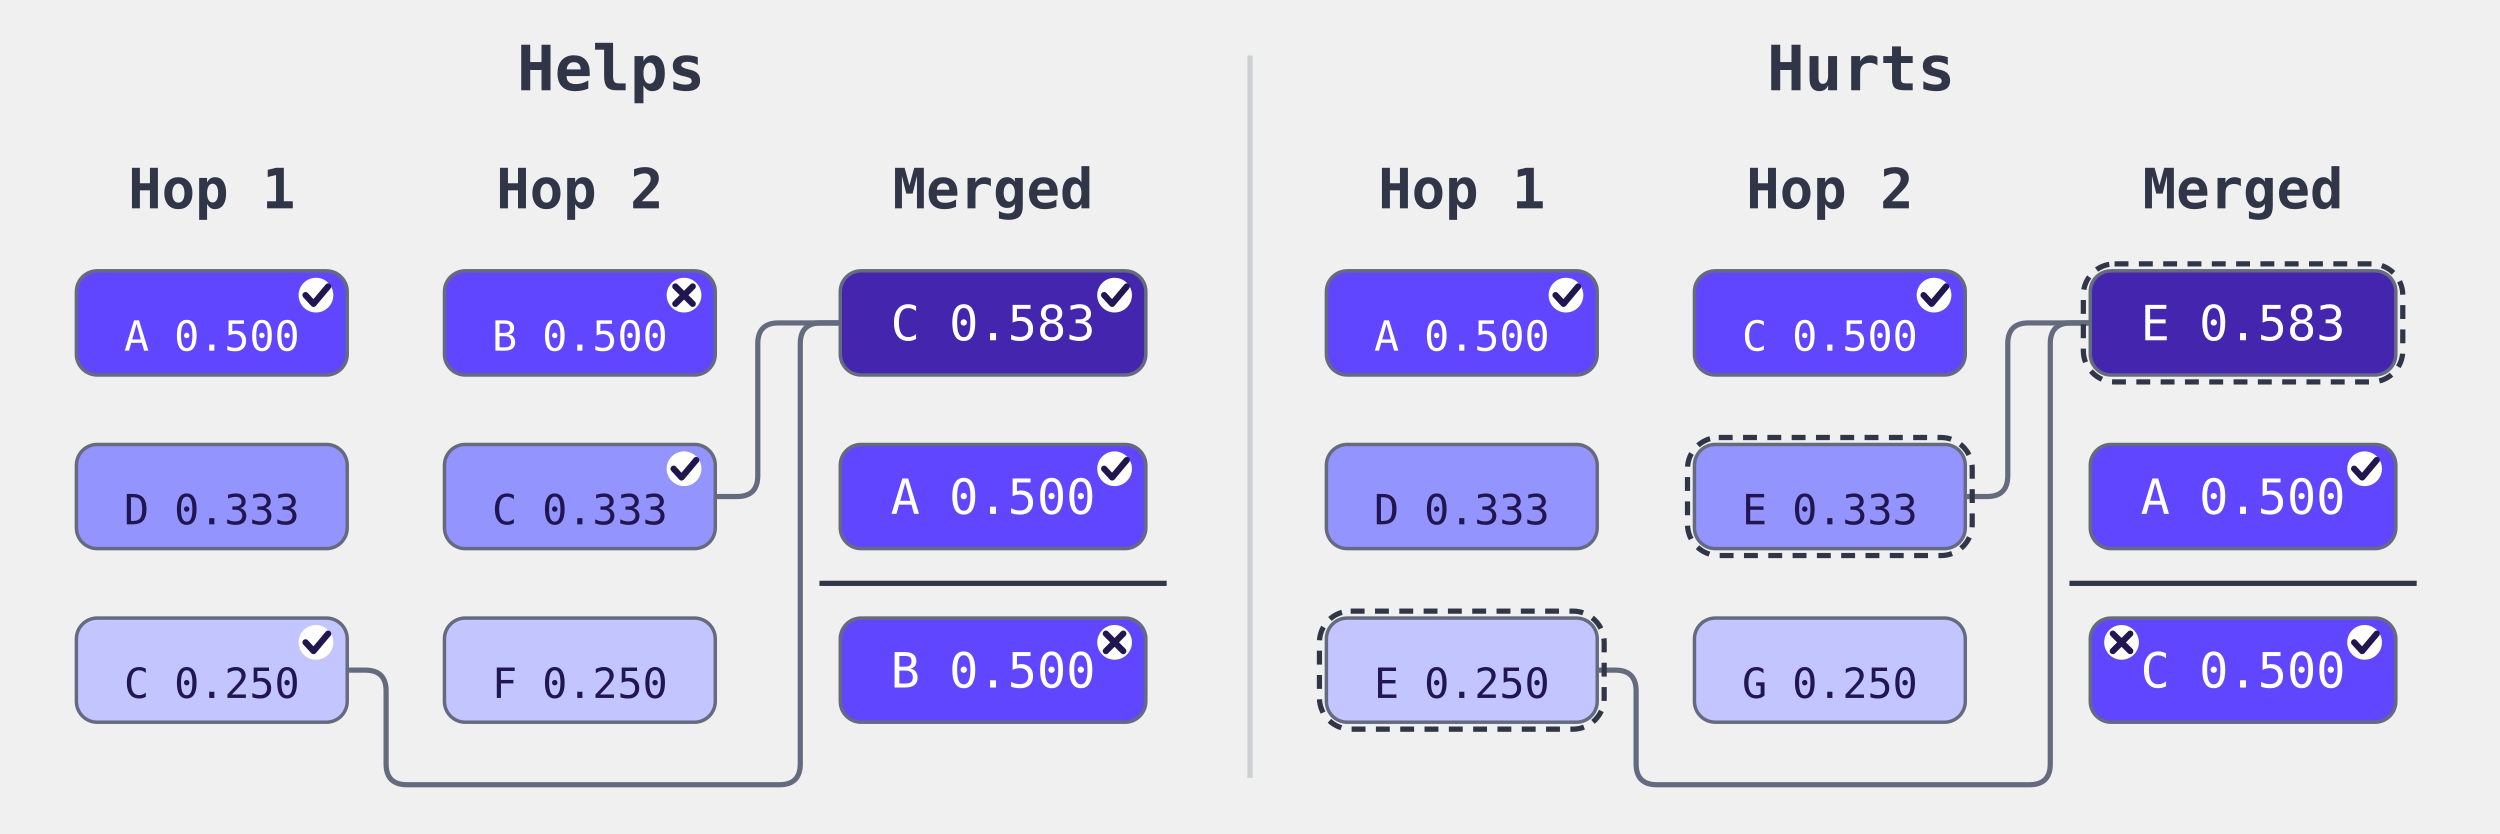
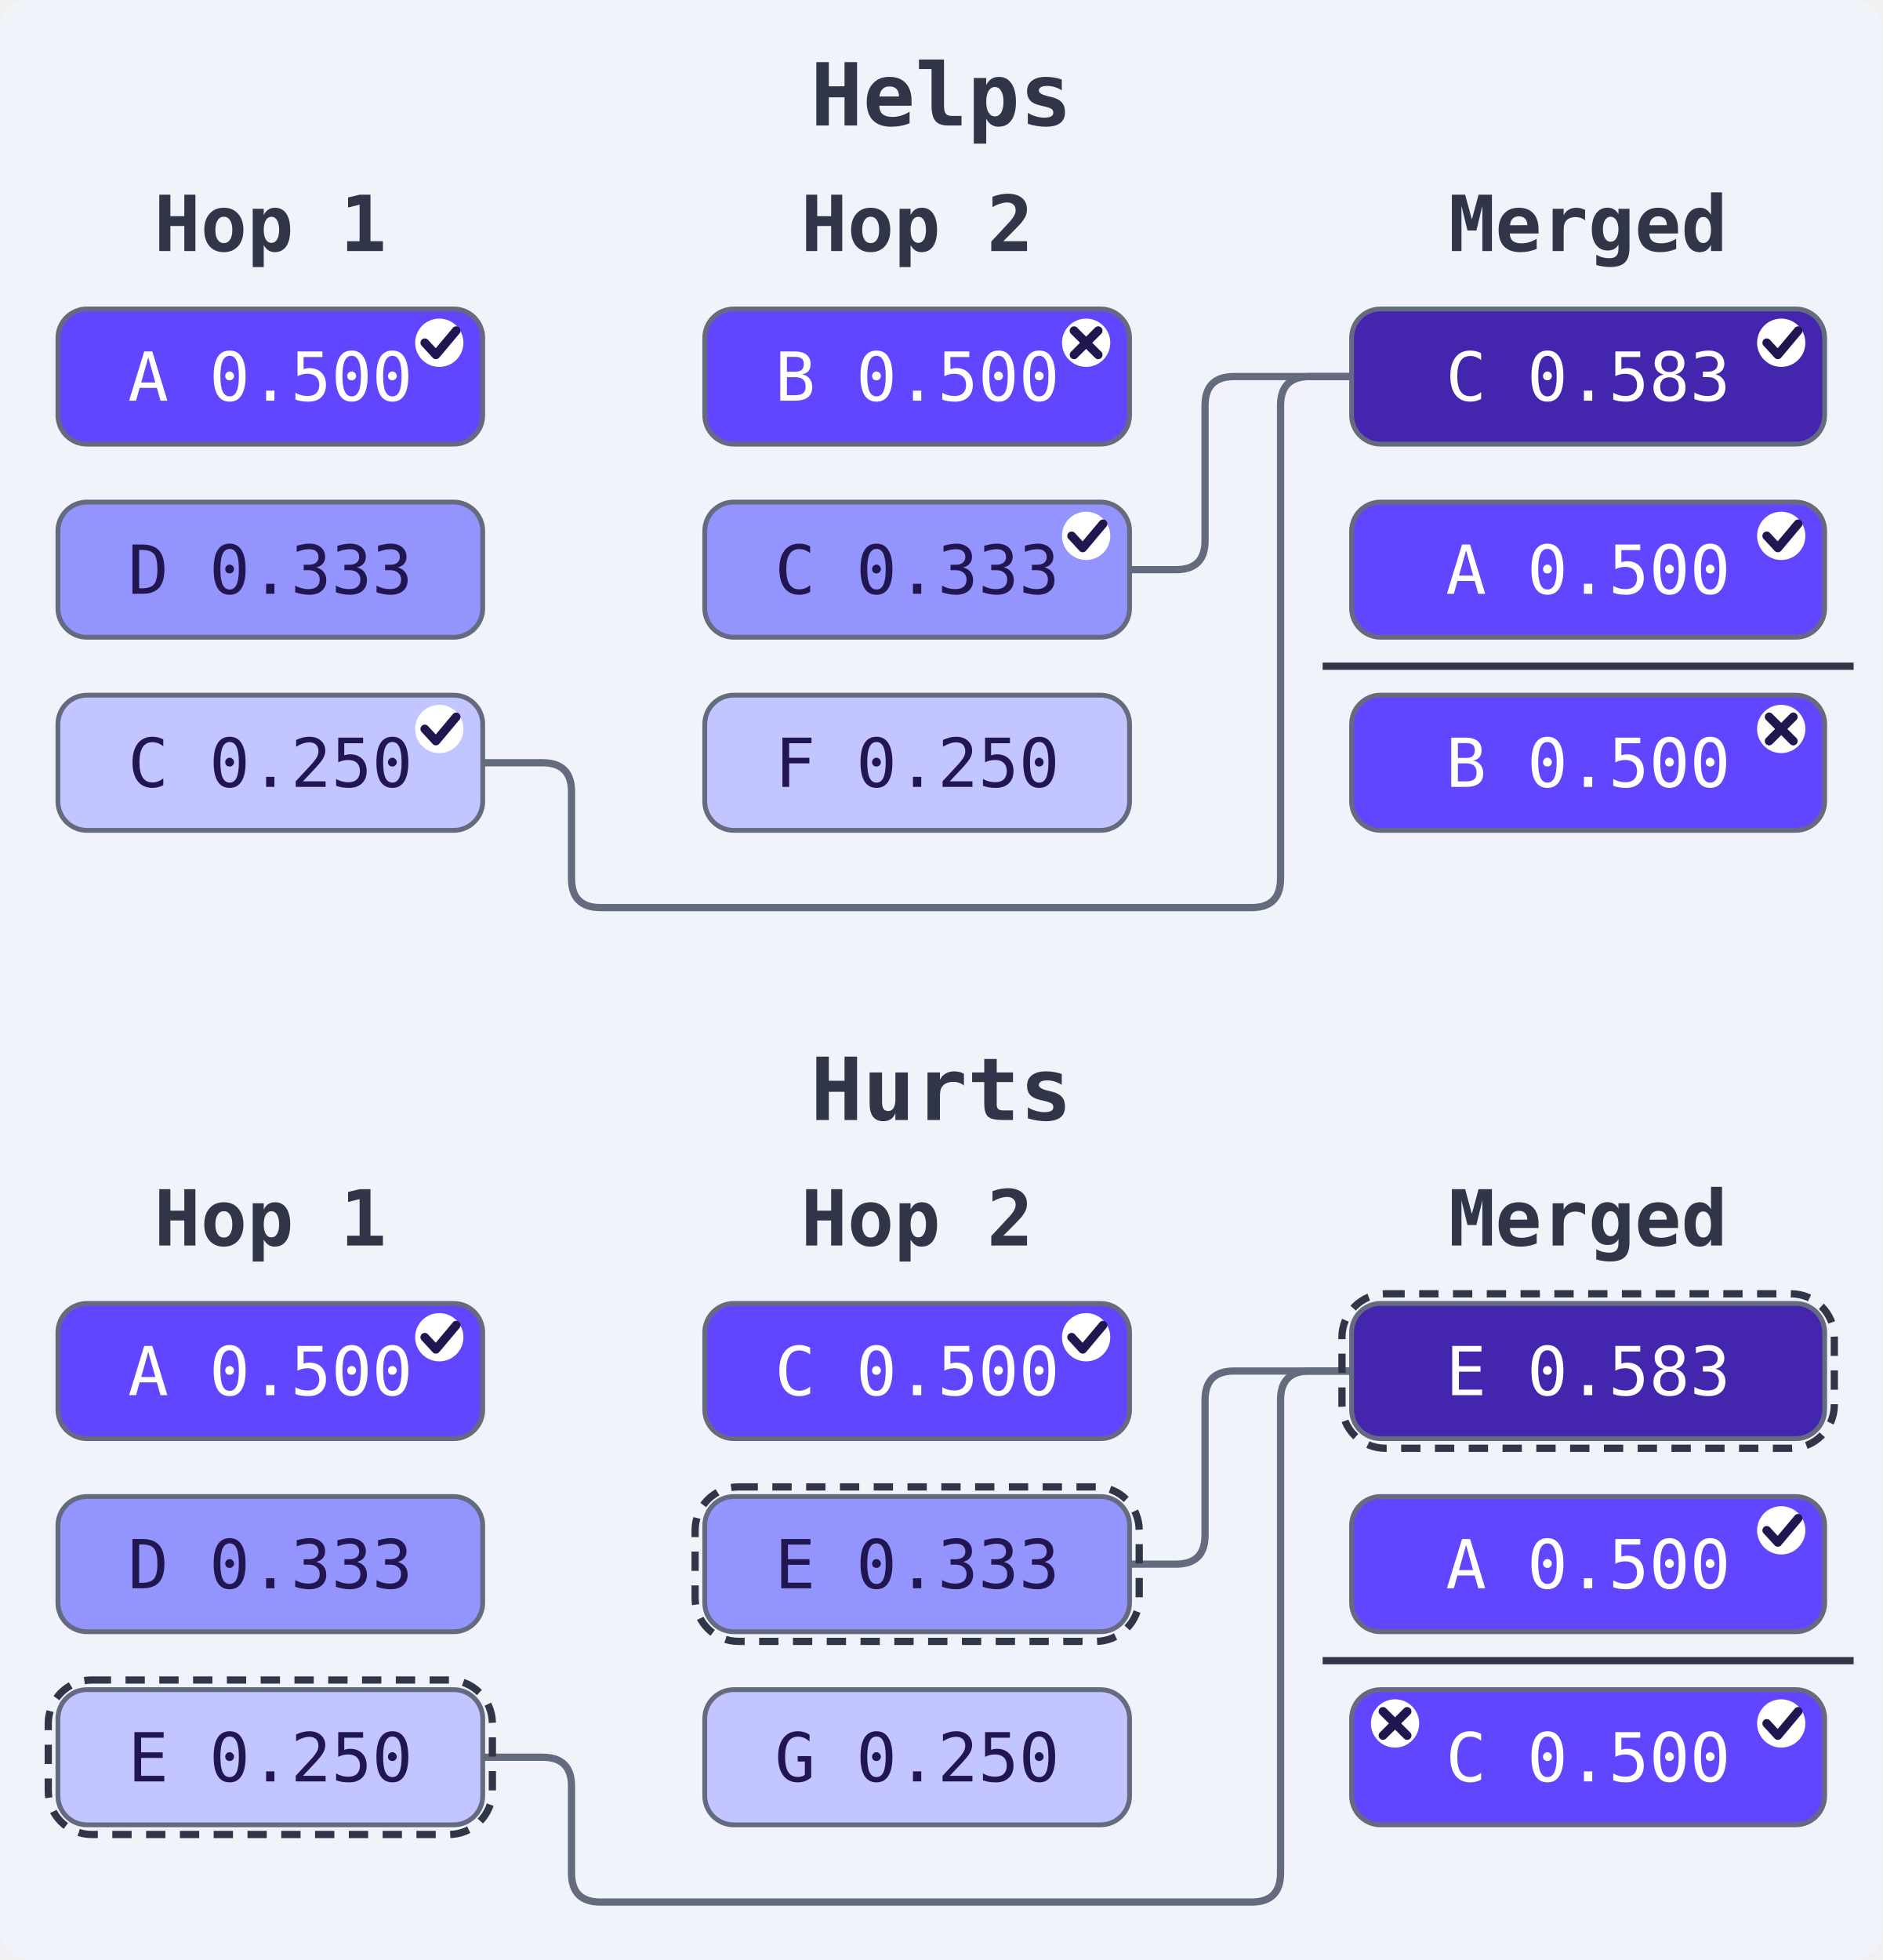
- <svg xmlns="http://www.w3.org/2000/svg" width="720" height="240" viewBox="0 0 720 240">
+ <svg xmlns="http://www.w3.org/2000/svg" width="390" height="406" viewBox="0 0 390 406">
+   <rect width="390" height="406" rx="6" fill="#f0f3fa" />
  <style>
    text { font-family: 'Geist Mono', 'SFMono-Regular', Consolas, monospace; font-size: 16px; font-weight: 600; fill: #303547; text-anchor: middle; }
    .tile-label { font-family: 'Geist Mono', 'SFMono-Regular', Consolas, monospace; font-weight: 500; }
    .panel-title { font-size: 18px; }
    .connector { fill: none; stroke: #656b7f; stroke-width: 1.5; stroke-linecap: round; stroke-linejoin: round; }
    .cutoff { stroke: #303547; stroke-width: 1.5; }
    .vague { fill: none; stroke: #303547; stroke-width: 1.5; stroke-dasharray: 4 3; }
  </style>
-   <path class="cutoff" d="M360 16V224" opacity="0.18" />
  <g id="helps" transform="translate(0 0)">
-     <text class="panel-title" x="176" y="26">Helps</text>
-     <text x="61" y="60">Hop 1</text>
-     <text x="167" y="60">Hop 2</text>
-     <text x="286" y="60">Merged</text>
-     <path class="connector" d="M100 193H105.2Q111.2 193 111.2 199V220Q111.2 226 117.2 226H224.48Q230.48 226 230.48 220V99Q230.48 93 236.48 93H242" />
-     <path class="connector" d="M206 143H212.24Q218.24 143 218.24 137V99Q218.24 93 224.24 93H242" />
-     <path class="cutoff" d="M236 168H336" />
-     <g id="helps-hop1-1" transform="translate(22 78)">
-       <rect width="78" height="30" rx="6" stroke="#656b7f" stroke-width="1" fill="#6047ff" />
-       <text class="tile-label" x="39" y="23" style="font-size:12px;fill:#ffffff">A 0.500</text>
-       <g transform="translate(69 7)">
-         <circle r="5" fill="#ffffff" />
-         <path d="M-3 0L-0.7 2.5L3.5-2.5" fill="none" stroke="#211650" stroke-width="1.8" stroke-linecap="round" stroke-linejoin="round" />
-       </g>
-     </g>
-     <g id="helps-hop1-2" transform="translate(22 128)">
-       <rect width="78" height="30" rx="6" stroke="#656b7f" stroke-width="1" fill="#9494ff" />
-       <text class="tile-label" x="39" y="23" style="font-size:12px;fill:#211650">D 0.333</text>
-     </g>
-     <g id="helps-hop1-3" transform="translate(22 178)">
-       <rect width="78" height="30" rx="6" stroke="#656b7f" stroke-width="1" fill="#c2c5ff" />
-       <text class="tile-label" x="39" y="23" style="font-size:12px;fill:#211650">C 0.250</text>
-       <g transform="translate(69 7)">
-         <circle r="5" fill="#ffffff" />
-         <path d="M-3 0L-0.7 2.5L3.5-2.5" fill="none" stroke="#211650" stroke-width="1.8" stroke-linecap="round" stroke-linejoin="round" />
-       </g>
-     </g>
-     <g id="helps-hop2-1" transform="translate(128 78)">
-       <rect width="78" height="30" rx="6" stroke="#656b7f" stroke-width="1" fill="#6047ff" />
-       <text class="tile-label" x="39" y="23" style="font-size:12px;fill:#ffffff">B 0.500</text>
-       <g transform="translate(69 7)">
-         <circle r="5" fill="#ffffff" />
-         <path d="M-2.5-2.5L2.5 2.5M-2.5 2.5L2.5-2.5" fill="none" stroke="#211650" stroke-width="1.8" stroke-linecap="round" stroke-linejoin="round" />
-       </g>
-     </g>
-     <g id="helps-hop2-2" transform="translate(128 128)">
-       <rect width="78" height="30" rx="6" stroke="#656b7f" stroke-width="1" fill="#9494ff" />
-       <text class="tile-label" x="39" y="23" style="font-size:12px;fill:#211650">C 0.333</text>
-       <g transform="translate(69 7)">
-         <circle r="5" fill="#ffffff" />
-         <path d="M-3 0L-0.7 2.5L3.5-2.5" fill="none" stroke="#211650" stroke-width="1.8" stroke-linecap="round" stroke-linejoin="round" />
-       </g>
-     </g>
-     <g id="helps-hop2-3" transform="translate(128 178)">
-       <rect width="78" height="30" rx="6" stroke="#656b7f" stroke-width="1" fill="#c2c5ff" />
-       <text class="tile-label" x="39" y="23" style="font-size:12px;fill:#211650">F 0.250</text>
-     </g>
-     <g id="helps-merged-1" transform="translate(242 78)">
-       <rect width="88" height="30" rx="6" stroke="#656b7f" stroke-width="1" fill="#4325ae" />
-       <text class="tile-label" x="44" y="20" style="font-size:14px;fill:#ffffff">C 0.583</text>
+     <text class="panel-title" x="195" y="26">Helps</text>
+     <text x="56" y="52">Hop 1</text>
+     <text x="190" y="52">Hop 2</text>
+     <text x="329" y="52">Merged</text>
+     <path class="connector" d="M100 158H112.4Q118.4 158 118.4 164V182Q118.4 188 124.4 188H259.28Q265.28 188 265.28 182V84Q265.28 78 271.28 78H280" />
+     <path class="connector" d="M234 118H243.64Q249.64 118 249.64 112V84Q249.64 78 255.64 78H280" />
+     <path class="cutoff" d="M274 138H384" />
+     <g id="helps-hop1-1" transform="translate(12 64)">
+       <rect width="88" height="28" rx="6" stroke="#656b7f" stroke-width="1" fill="#6047ff" />
+       <text class="tile-label" x="44" y="19" style="font-size:14px;fill:#ffffff">A 0.500</text>
      <g transform="translate(79 7)">
        <circle r="5" fill="#ffffff" />
        <path d="M-3 0L-0.7 2.5L3.5-2.5" fill="none" stroke="#211650" stroke-width="1.8" stroke-linecap="round" stroke-linejoin="round" />
      </g>
    </g>
-     <g id="helps-merged-2" transform="translate(242 128)">
-       <rect width="88" height="30" rx="6" stroke="#656b7f" stroke-width="1" fill="#6047ff" />
-       <text class="tile-label" x="44" y="20" style="font-size:14px;fill:#ffffff">A 0.500</text>
+     <g id="helps-hop1-2" transform="translate(12 104)">
+       <rect width="88" height="28" rx="6" stroke="#656b7f" stroke-width="1" fill="#9494ff" />
+       <text class="tile-label" x="44" y="19" style="font-size:14px;fill:#211650">D 0.333</text>
+     </g>
+     <g id="helps-hop1-3" transform="translate(12 144)">
+       <rect width="88" height="28" rx="6" stroke="#656b7f" stroke-width="1" fill="#c2c5ff" />
+       <text class="tile-label" x="44" y="19" style="font-size:14px;fill:#211650">C 0.250</text>
      <g transform="translate(79 7)">
        <circle r="5" fill="#ffffff" />
        <path d="M-3 0L-0.7 2.5L3.5-2.5" fill="none" stroke="#211650" stroke-width="1.8" stroke-linecap="round" stroke-linejoin="round" />
      </g>
    </g>
-     <g id="helps-merged-3" transform="translate(242 178)">
-       <rect width="88" height="30" rx="6" stroke="#656b7f" stroke-width="1" fill="#6047ff" />
-       <text class="tile-label" x="44" y="20" style="font-size:14px;fill:#ffffff">B 0.500</text>
+     <g id="helps-hop2-1" transform="translate(146 64)">
+       <rect width="88" height="28" rx="6" stroke="#656b7f" stroke-width="1" fill="#6047ff" />
+       <text class="tile-label" x="44" y="19" style="font-size:14px;fill:#ffffff">B 0.500</text>
      <g transform="translate(79 7)">
        <circle r="5" fill="#ffffff" />
        <path d="M-2.5-2.5L2.5 2.5M-2.5 2.5L2.5-2.5" fill="none" stroke="#211650" stroke-width="1.8" stroke-linecap="round" stroke-linejoin="round" />
      </g>
    </g>
-   </g>
-   <g id="hurts" transform="translate(360 0)">
-     <text class="panel-title" x="176" y="26">Hurts</text>
-     <text x="61" y="60">Hop 1</text>
-     <text x="167" y="60">Hop 2</text>
-     <text x="286" y="60">Merged</text>
-     <path class="connector" d="M100 193H105.2Q111.2 193 111.2 199V220Q111.2 226 117.2 226H224.48Q230.48 226 230.48 220V99Q230.48 93 236.48 93H242" />
-     <path class="connector" d="M206 143H212.24Q218.24 143 218.24 137V99Q218.24 93 224.24 93H242" />
-     <path class="cutoff" d="M236 168H336" />
-     <g id="hurts-hop1-1" transform="translate(22 78)">
-       <rect width="78" height="30" rx="6" stroke="#656b7f" stroke-width="1" fill="#6047ff" />
-       <text class="tile-label" x="39" y="23" style="font-size:12px;fill:#ffffff">A 0.500</text>
-       <g transform="translate(69 7)">
-         <circle r="5" fill="#ffffff" />
-         <path d="M-3 0L-0.7 2.5L3.5-2.5" fill="none" stroke="#211650" stroke-width="1.8" stroke-linecap="round" stroke-linejoin="round" />
-       </g>
-     </g>
-     <g id="hurts-hop1-2" transform="translate(22 128)">
-       <rect width="78" height="30" rx="6" stroke="#656b7f" stroke-width="1" fill="#9494ff" />
-       <text class="tile-label" x="39" y="23" style="font-size:12px;fill:#211650">D 0.333</text>
-     </g>
-     <g id="hurts-hop1-3" transform="translate(22 178)">
-       <rect width="78" height="30" rx="6" stroke="#656b7f" stroke-width="1" fill="#c2c5ff" />
-       <text class="tile-label" x="39" y="23" style="font-size:12px;fill:#211650">E 0.250</text>
-       <rect class="vague" x="-2" y="-2" width="82" height="34" rx="9" />
-     </g>
-     <g id="hurts-hop2-1" transform="translate(128 78)">
-       <rect width="78" height="30" rx="6" stroke="#656b7f" stroke-width="1" fill="#6047ff" />
-       <text class="tile-label" x="39" y="23" style="font-size:12px;fill:#ffffff">C 0.500</text>
-       <g transform="translate(69 7)">
-         <circle r="5" fill="#ffffff" />
-         <path d="M-3 0L-0.7 2.5L3.5-2.5" fill="none" stroke="#211650" stroke-width="1.8" stroke-linecap="round" stroke-linejoin="round" />
-       </g>
-     </g>
-     <g id="hurts-hop2-2" transform="translate(128 128)">
-       <rect width="78" height="30" rx="6" stroke="#656b7f" stroke-width="1" fill="#9494ff" />
-       <text class="tile-label" x="39" y="23" style="font-size:12px;fill:#211650">E 0.333</text>
-       <rect class="vague" x="-2" y="-2" width="82" height="34" rx="9" />
-     </g>
-     <g id="hurts-hop2-3" transform="translate(128 178)">
-       <rect width="78" height="30" rx="6" stroke="#656b7f" stroke-width="1" fill="#c2c5ff" />
-       <text class="tile-label" x="39" y="23" style="font-size:12px;fill:#211650">G 0.250</text>
-     </g>
-     <g id="hurts-merged-1" transform="translate(242 78)">
-       <rect width="88" height="30" rx="6" stroke="#656b7f" stroke-width="1" fill="#4325ae" />
-       <text class="tile-label" x="44" y="20" style="font-size:14px;fill:#ffffff">E 0.583</text>
-       <rect class="vague" x="-2" y="-2" width="92" height="34" rx="9" />
-     </g>
-     <g id="hurts-merged-2" transform="translate(242 128)">
-       <rect width="88" height="30" rx="6" stroke="#656b7f" stroke-width="1" fill="#6047ff" />
-       <text class="tile-label" x="44" y="20" style="font-size:14px;fill:#ffffff">A 0.500</text>
+     <g id="helps-hop2-2" transform="translate(146 104)">
+       <rect width="88" height="28" rx="6" stroke="#656b7f" stroke-width="1" fill="#9494ff" />
+       <text class="tile-label" x="44" y="19" style="font-size:14px;fill:#211650">C 0.333</text>
      <g transform="translate(79 7)">
        <circle r="5" fill="#ffffff" />
        <path d="M-3 0L-0.7 2.5L3.5-2.5" fill="none" stroke="#211650" stroke-width="1.8" stroke-linecap="round" stroke-linejoin="round" />
      </g>
    </g>
-     <g id="hurts-merged-3" transform="translate(242 178)">
-       <rect width="88" height="30" rx="6" stroke="#656b7f" stroke-width="1" fill="#6047ff" />
-       <text class="tile-label" x="44" y="20" style="font-size:14px;fill:#ffffff">C 0.500</text>
+     <g id="helps-hop2-3" transform="translate(146 144)">
+       <rect width="88" height="28" rx="6" stroke="#656b7f" stroke-width="1" fill="#c2c5ff" />
+       <text class="tile-label" x="44" y="19" style="font-size:14px;fill:#211650">F 0.250</text>
+     </g>
+     <g id="helps-merged-1" transform="translate(280 64)">
+       <rect width="98" height="28" rx="6" stroke="#656b7f" stroke-width="1" fill="#4325ae" />
+       <text class="tile-label" x="49" y="19" style="font-size:14px;fill:#ffffff">C 0.583</text>
+       <g transform="translate(89 7)">
+         <circle r="5" fill="#ffffff" />
+         <path d="M-3 0L-0.7 2.5L3.5-2.5" fill="none" stroke="#211650" stroke-width="1.8" stroke-linecap="round" stroke-linejoin="round" />
+       </g>
+     </g>
+     <g id="helps-merged-2" transform="translate(280 104)">
+       <rect width="98" height="28" rx="6" stroke="#656b7f" stroke-width="1" fill="#6047ff" />
+       <text class="tile-label" x="49" y="19" style="font-size:14px;fill:#ffffff">A 0.500</text>
+       <g transform="translate(89 7)">
+         <circle r="5" fill="#ffffff" />
+         <path d="M-3 0L-0.7 2.5L3.5-2.5" fill="none" stroke="#211650" stroke-width="1.8" stroke-linecap="round" stroke-linejoin="round" />
+       </g>
+     </g>
+     <g id="helps-merged-3" transform="translate(280 144)">
+       <rect width="98" height="28" rx="6" stroke="#656b7f" stroke-width="1" fill="#6047ff" />
+       <text class="tile-label" x="49" y="19" style="font-size:14px;fill:#ffffff">B 0.500</text>
+       <g transform="translate(89 7)">
+         <circle r="5" fill="#ffffff" />
+         <path d="M-2.5-2.5L2.5 2.5M-2.5 2.5L2.5-2.5" fill="none" stroke="#211650" stroke-width="1.8" stroke-linecap="round" stroke-linejoin="round" />
+       </g>
+     </g>
+   </g>
+   <g id="hurts" transform="translate(0 206)">
+     <text class="panel-title" x="195" y="26">Hurts</text>
+     <text x="56" y="52">Hop 1</text>
+     <text x="190" y="52">Hop 2</text>
+     <text x="329" y="52">Merged</text>
+     <path class="connector" d="M100 158H112.4Q118.4 158 118.4 164V182Q118.4 188 124.4 188H259.28Q265.28 188 265.28 182V84Q265.28 78 271.28 78H280" />
+     <path class="connector" d="M234 118H243.64Q249.64 118 249.64 112V84Q249.64 78 255.64 78H280" />
+     <path class="cutoff" d="M274 138H384" />
+     <g id="hurts-hop1-1" transform="translate(12 64)">
+       <rect width="88" height="28" rx="6" stroke="#656b7f" stroke-width="1" fill="#6047ff" />
+       <text class="tile-label" x="44" y="19" style="font-size:14px;fill:#ffffff">A 0.500</text>
+       <g transform="translate(79 7)">
+         <circle r="5" fill="#ffffff" />
+         <path d="M-3 0L-0.7 2.5L3.5-2.5" fill="none" stroke="#211650" stroke-width="1.8" stroke-linecap="round" stroke-linejoin="round" />
+       </g>
+     </g>
+     <g id="hurts-hop1-2" transform="translate(12 104)">
+       <rect width="88" height="28" rx="6" stroke="#656b7f" stroke-width="1" fill="#9494ff" />
+       <text class="tile-label" x="44" y="19" style="font-size:14px;fill:#211650">D 0.333</text>
+     </g>
+     <g id="hurts-hop1-3" transform="translate(12 144)">
+       <rect width="88" height="28" rx="6" stroke="#656b7f" stroke-width="1" fill="#c2c5ff" />
+       <text class="tile-label" x="44" y="19" style="font-size:14px;fill:#211650">E 0.250</text>
+       <rect class="vague" x="-2" y="-2" width="92" height="32" rx="9" />
+     </g>
+     <g id="hurts-hop2-1" transform="translate(146 64)">
+       <rect width="88" height="28" rx="6" stroke="#656b7f" stroke-width="1" fill="#6047ff" />
+       <text class="tile-label" x="44" y="19" style="font-size:14px;fill:#ffffff">C 0.500</text>
+       <g transform="translate(79 7)">
+         <circle r="5" fill="#ffffff" />
+         <path d="M-3 0L-0.7 2.5L3.5-2.5" fill="none" stroke="#211650" stroke-width="1.8" stroke-linecap="round" stroke-linejoin="round" />
+       </g>
+     </g>
+     <g id="hurts-hop2-2" transform="translate(146 104)">
+       <rect width="88" height="28" rx="6" stroke="#656b7f" stroke-width="1" fill="#9494ff" />
+       <text class="tile-label" x="44" y="19" style="font-size:14px;fill:#211650">E 0.333</text>
+       <rect class="vague" x="-2" y="-2" width="92" height="32" rx="9" />
+     </g>
+     <g id="hurts-hop2-3" transform="translate(146 144)">
+       <rect width="88" height="28" rx="6" stroke="#656b7f" stroke-width="1" fill="#c2c5ff" />
+       <text class="tile-label" x="44" y="19" style="font-size:14px;fill:#211650">G 0.250</text>
+     </g>
+     <g id="hurts-merged-1" transform="translate(280 64)">
+       <rect width="98" height="28" rx="6" stroke="#656b7f" stroke-width="1" fill="#4325ae" />
+       <text class="tile-label" x="49" y="19" style="font-size:14px;fill:#ffffff">E 0.583</text>
+       <rect class="vague" x="-2" y="-2" width="102" height="32" rx="9" />
+     </g>
+     <g id="hurts-merged-2" transform="translate(280 104)">
+       <rect width="98" height="28" rx="6" stroke="#656b7f" stroke-width="1" fill="#6047ff" />
+       <text class="tile-label" x="49" y="19" style="font-size:14px;fill:#ffffff">A 0.500</text>
+       <g transform="translate(89 7)">
+         <circle r="5" fill="#ffffff" />
+         <path d="M-3 0L-0.7 2.5L3.5-2.5" fill="none" stroke="#211650" stroke-width="1.8" stroke-linecap="round" stroke-linejoin="round" />
+       </g>
+     </g>
+     <g id="hurts-merged-3" transform="translate(280 144)">
+       <rect width="98" height="28" rx="6" stroke="#656b7f" stroke-width="1" fill="#6047ff" />
+       <text class="tile-label" x="49" y="19" style="font-size:14px;fill:#ffffff">C 0.500</text>
      <g transform="translate(9 7)">
        <circle r="5" fill="#ffffff" />
        <path d="M-2.5-2.5L2.5 2.5M-2.5 2.5L2.5-2.5" fill="none" stroke="#211650" stroke-width="1.8" stroke-linecap="round" stroke-linejoin="round" />
      </g>
-       <g transform="translate(79 7)">
+       <g transform="translate(89 7)">
        <circle r="5" fill="#ffffff" />
        <path d="M-3 0L-0.7 2.5L3.5-2.5" fill="none" stroke="#211650" stroke-width="1.8" stroke-linecap="round" stroke-linejoin="round" />
      </g>
    </g>
  </g>
</svg>
